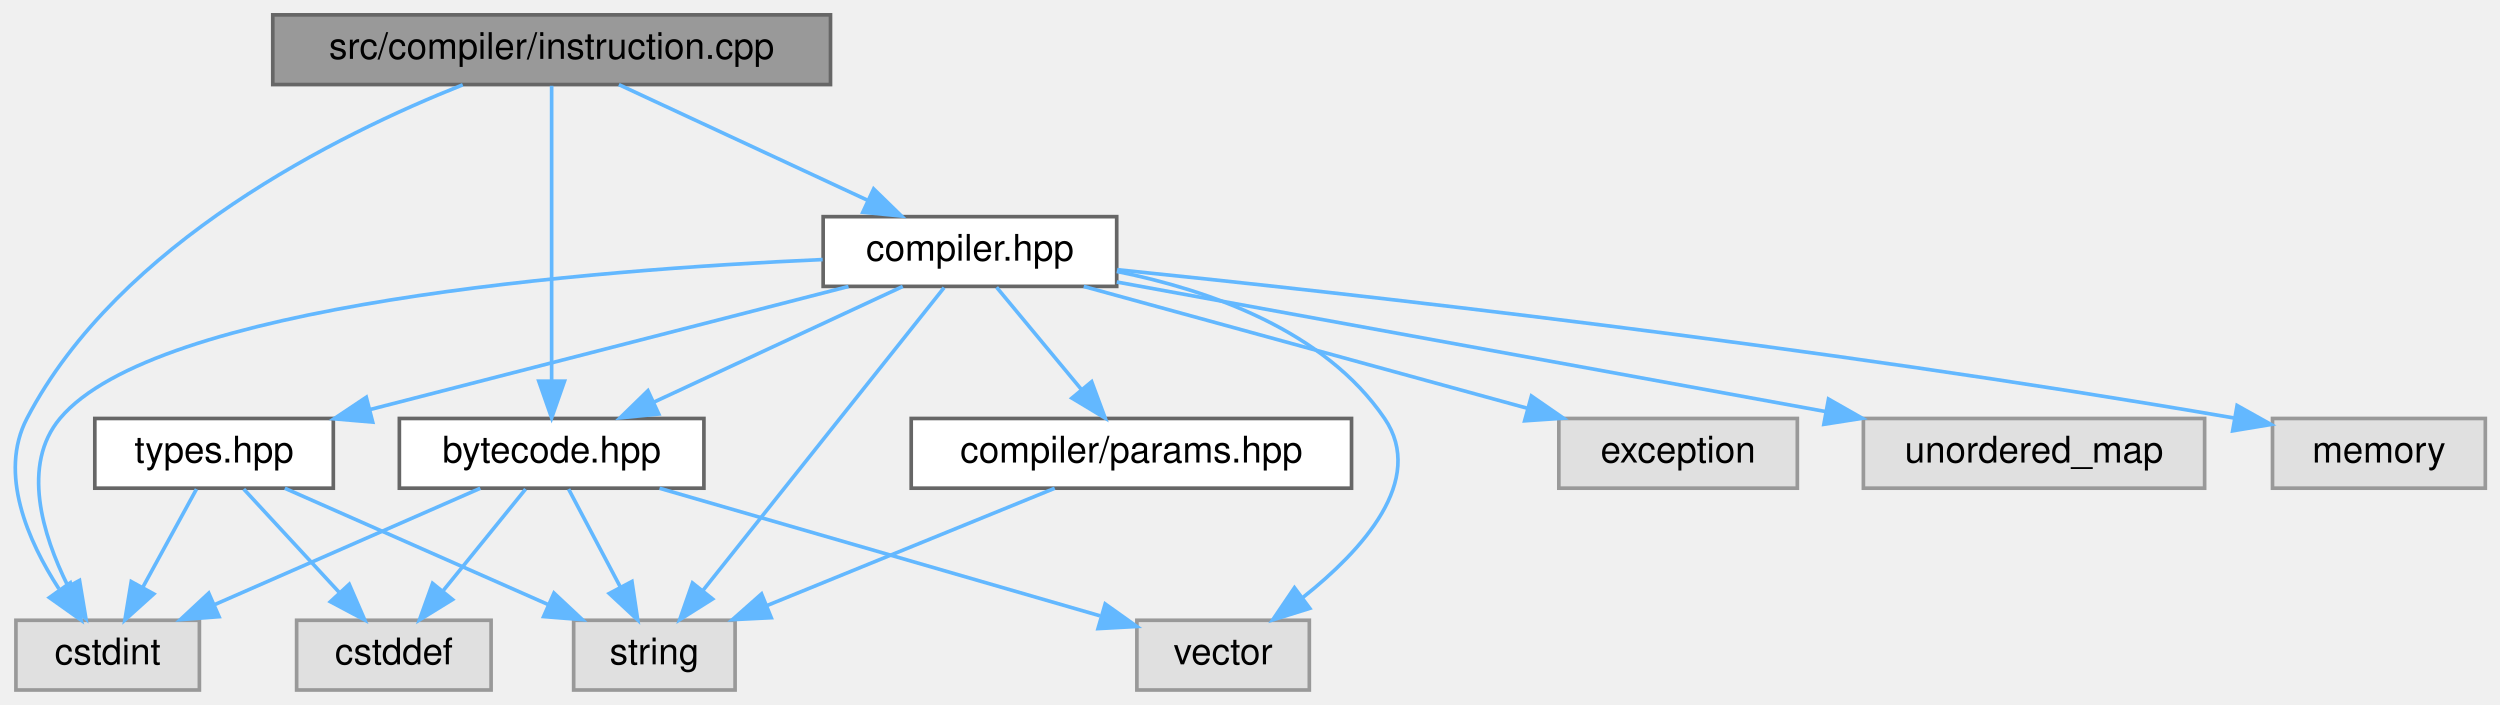
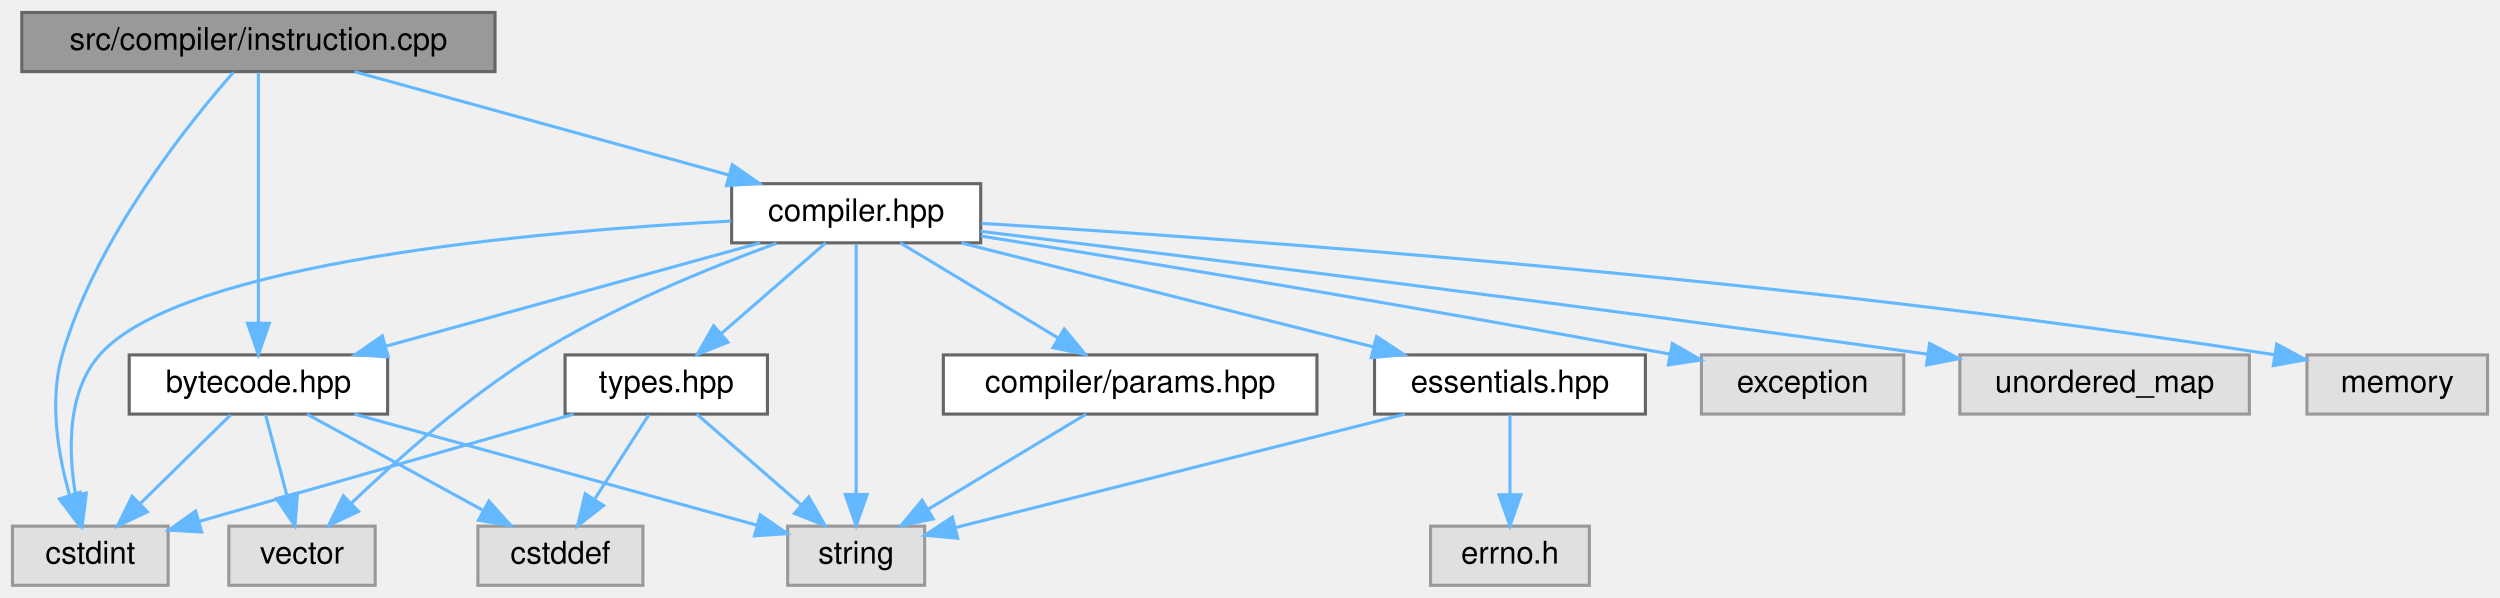
- <svg xmlns="http://www.w3.org/2000/svg" xmlns:xlink="http://www.w3.org/1999/xlink" width="681pt" height="192pt" viewBox="0.00 0.00 681.34 192.00">
+ <svg xmlns="http://www.w3.org/2000/svg" xmlns:xlink="http://www.w3.org/1999/xlink" width="803pt" height="192pt" viewBox="0.00 0.00 803.00 192.00">
  <g id="graph0" class="graph" transform="scale(1 1) rotate(0) translate(4 188)">
    <g id="Node000001" class="node">
      <g id="a_Node000001">
        <a xlink:title=" ">
-           <polygon fill="#999999" stroke="#666666" points="222.34,-184 70.34,-184 70.34,-165 222.34,-165 222.34,-184" />
-           <text text-anchor="middle" x="146.34" y="-172" font-family="Helvetica,sans-Serif" font-size="10.00">src/compiler/instruction.cpp</text>
+           <polygon fill="#999999" stroke="#666666" points="155,-184 3,-184 3,-165 155,-165 155,-184" />
+           <text text-anchor="middle" x="79" y="-172" font-family="Helvetica,sans-Serif" font-size="10.00">src/compiler/instruction.cpp</text>
        </a>
      </g>
    </g>
    <g id="Node000002" class="node">
      <g id="a_Node000002">
        <a xlink:href="bytecode_8hpp.html" target="_top" xlink:title=" ">
-           <polygon fill="white" stroke="#666666" points="187.84,-74 104.84,-74 104.84,-55 187.84,-55 187.84,-74" />
-           <text text-anchor="middle" x="146.34" y="-62" font-family="Helvetica,sans-Serif" font-size="10.00">bytecode.hpp</text>
+           <polygon fill="white" stroke="#666666" points="120.5,-74 37.5,-74 37.5,-55 120.5,-55 120.5,-74" />
+           <text text-anchor="middle" x="79" y="-62" font-family="Helvetica,sans-Serif" font-size="10.00">bytecode.hpp</text>
        </a>
      </g>
    </g>
    <g id="edge1_Node000001_Node000002" class="edge">
      <g id="a_edge1_Node000001_Node000002">
        <a xlink:title=" ">
-           <path fill="none" stroke="#63b8ff" d="M146.34,-164.66C146.34,-147.17 146.34,-107.8 146.34,-84.27" />
-           <polygon fill="#63b8ff" stroke="#63b8ff" points="149.84,-84.16 146.34,-74.16 142.84,-84.16 149.84,-84.16" />
+           <path fill="none" stroke="#63b8ff" d="M79,-164.66C79,-147.17 79,-107.8 79,-84.27" />
+           <polygon fill="#63b8ff" stroke="#63b8ff" points="82.5,-84.16 79,-74.16 75.5,-84.16 82.5,-84.16" />
        </a>
      </g>
    </g>
    <g id="Node000003" class="node">
      <g id="a_Node000003">
        <a xlink:title=" ">
-           <polygon fill="#e0e0e0" stroke="#999999" points="50.34,-19 0.34,-19 0.34,0 50.34,0 50.34,-19" />
-           <text text-anchor="middle" x="25.34" y="-7" font-family="Helvetica,sans-Serif" font-size="10.00">cstdint</text>
-         </a>
-       </g>
-     </g>
-     <g id="edge20_Node000001_Node000003" class="edge">
-       <g id="a_edge20_Node000001_Node000003">
-         <a xlink:title=" ">
-           <path fill="none" stroke="#63b8ff" d="M122.12,-164.93C88.34,-151.51 28.41,-121.98 3.34,-74 -4.48,-59.02 3.59,-40.66 12.07,-27.55" />
-           <polygon fill="#63b8ff" stroke="#63b8ff" points="15.17,-29.23 18.1,-19.05 9.46,-25.18 15.17,-29.23" />
+           <polygon fill="#e0e0e0" stroke="#999999" points="50,-19 0,-19 0,0 50,0 50,-19" />
+           <text text-anchor="middle" x="25" y="-7" font-family="Helvetica,sans-Serif" font-size="10.00">cstdint</text>
+         </a>
+       </g>
+     </g>
+     <g id="edge23_Node000001_Node000003" class="edge">
+       <g id="a_edge23_Node000001_Node000003">
+         <a xlink:title=" ">
+           <path fill="none" stroke="#63b8ff" d="M70.98,-164.77C56.59,-148.43 26.88,-111.51 16,-74 11.69,-59.13 14.72,-41.68 18.38,-28.84" />
+           <polygon fill="#63b8ff" stroke="#63b8ff" points="21.72,-29.88 21.47,-19.29 15.06,-27.73 21.72,-29.88" />
        </a>
      </g>
    </g>
    <g id="Node000007" class="node">
      <g id="a_Node000007">
        <a xlink:href="compiler_8hpp.html" target="_top" xlink:title=" ">
-           <polygon fill="white" stroke="#666666" points="300.34,-129 220.34,-129 220.34,-110 300.34,-110 300.34,-129" />
-           <text text-anchor="middle" x="260.34" y="-117" font-family="Helvetica,sans-Serif" font-size="10.00">compiler.hpp</text>
+           <polygon fill="white" stroke="#666666" points="311,-129 231,-129 231,-110 311,-110 311,-129" />
+           <text text-anchor="middle" x="271" y="-117" font-family="Helvetica,sans-Serif" font-size="10.00">compiler.hpp</text>
        </a>
      </g>
    </g>
    <g id="edge6_Node000001_Node000007" class="edge">
      <g id="a_edge6_Node000001_Node000007">
        <a xlink:title=" ">
-           <path fill="none" stroke="#63b8ff" d="M164.66,-164.98C183,-156.46 211.45,-143.23 232.57,-133.41" />
-           <polygon fill="#63b8ff" stroke="#63b8ff" points="234.1,-136.56 241.69,-129.17 231.15,-130.21 234.1,-136.56" />
+           <path fill="none" stroke="#63b8ff" d="M109.85,-164.98C142.5,-155.97 194.2,-141.7 230.2,-131.76" />
+           <polygon fill="#63b8ff" stroke="#63b8ff" points="231.2,-135.12 239.91,-129.08 229.34,-128.37 231.2,-135.12" />
        </a>
      </g>
    </g>
    <g id="edge2_Node000002_Node000003" class="edge">
      <g id="a_edge2_Node000002_Node000003">
        <a xlink:title=" ">
-           <path fill="none" stroke="#63b8ff" d="M126.9,-54.98C107.35,-46.42 76.96,-33.11 54.52,-23.28" />
-           <polygon fill="#63b8ff" stroke="#63b8ff" points="55.7,-19.98 45.14,-19.17 52.89,-26.39 55.7,-19.98" />
+           <path fill="none" stroke="#63b8ff" d="M70.08,-54.75C62.22,-47.03 50.57,-35.6 41.08,-26.28" />
+           <polygon fill="#63b8ff" stroke="#63b8ff" points="43.34,-23.6 33.75,-19.09 38.44,-28.59 43.34,-23.6" />
        </a>
      </g>
    </g>
    <g id="Node000004" class="node">
      <g id="a_Node000004">
        <a xlink:title=" ">
-           <polygon fill="#e0e0e0" stroke="#999999" points="129.84,-19 76.84,-19 76.84,0 129.84,0 129.84,-19" />
-           <text text-anchor="middle" x="103.34" y="-7" font-family="Helvetica,sans-Serif" font-size="10.00">cstddef</text>
+           <polygon fill="#e0e0e0" stroke="#999999" points="202.5,-19 149.5,-19 149.5,0 202.5,0 202.5,-19" />
+           <text text-anchor="middle" x="176" y="-7" font-family="Helvetica,sans-Serif" font-size="10.00">cstddef</text>
        </a>
      </g>
    </g>
    <g id="edge3_Node000002_Node000004" class="edge">
      <g id="a_edge3_Node000002_Node000004">
        <a xlink:title=" ">
-           <path fill="none" stroke="#63b8ff" d="M139.24,-54.75C133.17,-47.26 124.26,-36.28 116.83,-27.13" />
-           <polygon fill="#63b8ff" stroke="#63b8ff" points="119.33,-24.65 110.31,-19.09 113.89,-29.06 119.33,-24.65" />
+           <path fill="none" stroke="#63b8ff" d="M94.58,-54.98C109.77,-46.69 133.1,-33.94 150.9,-24.22" />
+           <polygon fill="#63b8ff" stroke="#63b8ff" points="153.03,-27.04 160.13,-19.17 149.68,-20.89 153.03,-27.04" />
        </a>
      </g>
    </g>
    <g id="Node000005" class="node">
      <g id="a_Node000005">
        <a xlink:title=" ">
-           <polygon fill="#e0e0e0" stroke="#999999" points="196.34,-19 152.34,-19 152.34,0 196.34,0 196.34,-19" />
-           <text text-anchor="middle" x="174.34" y="-7" font-family="Helvetica,sans-Serif" font-size="10.00">string</text>
+           <polygon fill="#e0e0e0" stroke="#999999" points="293,-19 249,-19 249,0 293,0 293,-19" />
+           <text text-anchor="middle" x="271" y="-7" font-family="Helvetica,sans-Serif" font-size="10.00">string</text>
        </a>
      </g>
    </g>
    <g id="edge4_Node000002_Node000005" class="edge">
      <g id="a_edge4_Node000002_Node000005">
        <a xlink:title=" ">
-           <path fill="none" stroke="#63b8ff" d="M150.96,-54.75C154.8,-47.49 160.37,-36.95 165.11,-27.98" />
-           <polygon fill="#63b8ff" stroke="#63b8ff" points="168.23,-29.57 169.8,-19.09 162.04,-26.3 168.23,-29.57" />
+           <path fill="none" stroke="#63b8ff" d="M109.85,-54.98C145.26,-45.21 203.05,-29.26 238.96,-19.35" />
+           <polygon fill="#63b8ff" stroke="#63b8ff" points="240.2,-22.63 248.91,-16.6 238.34,-15.89 240.2,-22.63" />
        </a>
      </g>
    </g>
    <g id="Node000006" class="node">
      <g id="a_Node000006">
        <a xlink:title=" ">
-           <polygon fill="#e0e0e0" stroke="#999999" points="352.84,-19 305.84,-19 305.84,0 352.84,0 352.84,-19" />
-           <text text-anchor="middle" x="329.34" y="-7" font-family="Helvetica,sans-Serif" font-size="10.00">vector</text>
+           <polygon fill="#e0e0e0" stroke="#999999" points="116.5,-19 69.5,-19 69.5,0 116.5,0 116.5,-19" />
+           <text text-anchor="middle" x="93" y="-7" font-family="Helvetica,sans-Serif" font-size="10.00">vector</text>
        </a>
      </g>
    </g>
    <g id="edge5_Node000002_Node000006" class="edge">
      <g id="a_edge5_Node000002_Node000006">
        <a xlink:title=" ">
-           <path fill="none" stroke="#63b8ff" d="M175.74,-54.98C208.52,-45.49 261.43,-30.17 295.8,-20.21" />
-           <polygon fill="#63b8ff" stroke="#63b8ff" points="297.2,-23.45 305.83,-17.31 295.25,-16.73 297.2,-23.45" />
+           <path fill="none" stroke="#63b8ff" d="M81.31,-54.75C83.17,-47.72 85.84,-37.62 88.15,-28.84" />
+           <polygon fill="#63b8ff" stroke="#63b8ff" points="91.56,-29.65 90.73,-19.09 84.79,-27.86 91.56,-29.65" />
        </a>
      </g>
    </g>
    <g id="edge7_Node000007_Node000002" class="edge">
      <g id="a_edge7_Node000007_Node000002">
        <a xlink:title=" ">
-           <path fill="none" stroke="#63b8ff" d="M242.03,-109.98C223.69,-101.46 195.23,-88.23 174.11,-78.41" />
-           <polygon fill="#63b8ff" stroke="#63b8ff" points="175.53,-75.21 164.99,-74.17 172.58,-81.56 175.53,-75.21" />
-         </a>
-       </g>
-     </g>
-     <g id="edge14_Node000007_Node000003" class="edge">
-       <g id="a_edge14_Node000007_Node000003">
-         <a xlink:title=" ">
-           <path fill="none" stroke="#63b8ff" d="M220.2,-117.31C156.89,-114.5 38.37,-105.12 12.34,-74 1.77,-61.36 7.55,-42.4 14.43,-28.49" />
-           <polygon fill="#63b8ff" stroke="#63b8ff" points="17.67,-29.86 19.42,-19.41 11.53,-26.49 17.67,-29.86" />
-         </a>
-       </g>
-     </g>
-     <g id="edge16_Node000007_Node000005" class="edge">
-       <g id="a_edge16_Node000007_Node000005">
-         <a xlink:title=" ">
-           <path fill="none" stroke="#63b8ff" d="M253.3,-109.66C238.93,-91.61 206.02,-50.28 187.54,-27.08" />
-           <polygon fill="#63b8ff" stroke="#63b8ff" points="190.2,-24.8 181.24,-19.16 184.73,-29.16 190.2,-24.8" />
-         </a>
-       </g>
-     </g>
-     <g id="edge18_Node000007_Node000006" class="edge">
-       <g id="a_edge18_Node000007_Node000006">
-         <a xlink:title=" ">
-           <path fill="none" stroke="#63b8ff" d="M300.35,-114.07C325.86,-108.94 357.08,-97.88 373.34,-74 384.78,-57.2 367.25,-38.03 351.04,-25.19" />
-           <polygon fill="#63b8ff" stroke="#63b8ff" points="352.96,-22.25 342.85,-19.1 348.79,-27.87 352.96,-22.25" />
+           <path fill="none" stroke="#63b8ff" d="M240.15,-109.98C207.5,-100.97 155.8,-86.7 119.8,-76.76" />
+           <polygon fill="#63b8ff" stroke="#63b8ff" points="120.66,-73.37 110.09,-74.08 118.8,-80.12 120.66,-73.37" />
+         </a>
+       </g>
+     </g>
+     <g id="edge17_Node000007_Node000003" class="edge">
+       <g id="a_edge17_Node000007_Node000003">
+         <a xlink:title=" ">
+           <path fill="none" stroke="#63b8ff" d="M230.82,-117C168.76,-113.75 54.04,-103.79 28,-74 17.45,-61.94 17.9,-43.13 20.27,-29.11" />
+           <polygon fill="#63b8ff" stroke="#63b8ff" points="23.74,-29.63 22.41,-19.12 16.89,-28.16 23.74,-29.63" />
+         </a>
+       </g>
+     </g>
+     <g id="edge19_Node000007_Node000005" class="edge">
+       <g id="a_edge19_Node000007_Node000005">
+         <a xlink:title=" ">
+           <path fill="none" stroke="#63b8ff" d="M271,-109.66C271,-92.17 271,-52.8 271,-29.27" />
+           <polygon fill="#63b8ff" stroke="#63b8ff" points="274.5,-29.16 271,-19.16 267.5,-29.16 274.5,-29.16" />
+         </a>
+       </g>
+     </g>
+     <g id="edge21_Node000007_Node000006" class="edge">
+       <g id="a_edge21_Node000007_Node000006">
+         <a xlink:title=" ">
+           <path fill="none" stroke="#63b8ff" d="M245.42,-109.85C223.93,-102.03 192.83,-89.4 168,-74 145.74,-60.19 123.2,-40.1 108.72,-26.23" />
+           <polygon fill="#63b8ff" stroke="#63b8ff" points="111.16,-23.73 101.56,-19.25 106.28,-28.74 111.16,-23.73" />
        </a>
      </g>
    </g>
    <g id="Node000008" class="node">
      <g id="a_Node000008">
-         <a xlink:href="params_8hpp.html" target="_top" xlink:title=" ">
-           <polygon fill="white" stroke="#666666" points="364.34,-74 244.34,-74 244.34,-55 364.34,-55 364.34,-74" />
-           <text text-anchor="middle" x="304.34" y="-62" font-family="Helvetica,sans-Serif" font-size="10.00">compiler/params.hpp</text>
+         <a xlink:href="essentials_8hpp.html" target="_top" xlink:title=" ">
+           <polygon fill="white" stroke="#666666" points="524.5,-74 437.5,-74 437.5,-55 524.5,-55 524.5,-74" />
+           <text text-anchor="middle" x="481" y="-62" font-family="Helvetica,sans-Serif" font-size="10.00">essentials.hpp</text>
        </a>
      </g>
    </g>
    <g id="edge8_Node000007_Node000008" class="edge">
      <g id="a_edge8_Node000007_Node000008">
        <a xlink:title=" ">
-           <path fill="none" stroke="#63b8ff" d="M267.61,-109.75C273.89,-102.18 283.13,-91.05 290.77,-81.84" />
-           <polygon fill="#63b8ff" stroke="#63b8ff" points="293.52,-84.02 297.21,-74.09 288.13,-79.55 293.52,-84.02" />
+           <path fill="none" stroke="#63b8ff" d="M304.74,-109.98C340.68,-100.91 397.72,-86.52 437.13,-76.57" />
+           <polygon fill="#63b8ff" stroke="#63b8ff" points="438.16,-79.92 447,-74.08 436.44,-73.14 438.16,-79.92" />
+         </a>
+       </g>
+     </g>
+     <g id="Node000010" class="node">
+       <g id="a_Node000010">
+         <a xlink:href="params_8hpp.html" target="_top" xlink:title=" ">
+           <polygon fill="white" stroke="#666666" points="419,-74 299,-74 299,-55 419,-55 419,-74" />
+           <text text-anchor="middle" x="359" y="-62" font-family="Helvetica,sans-Serif" font-size="10.00">compiler/params.hpp</text>
+         </a>
+       </g>
+     </g>
+     <g id="edge11_Node000007_Node000010" class="edge">
+       <g id="a_edge11_Node000007_Node000010">
+         <a xlink:title=" ">
+           <path fill="none" stroke="#63b8ff" d="M285.14,-109.98C298.79,-101.77 319.69,-89.18 335.78,-79.49" />
+           <polygon fill="#63b8ff" stroke="#63b8ff" points="337.84,-82.33 344.6,-74.17 334.23,-76.33 337.84,-82.33" />
+         </a>
+       </g>
+     </g>
+     <g id="Node000011" class="node">
+       <g id="a_Node000011">
+         <a xlink:href="types_8hpp.html" target="_top" xlink:title=" ">
+           <polygon fill="white" stroke="#666666" points="242.5,-74 177.5,-74 177.5,-55 242.5,-55 242.5,-74" />
+           <text text-anchor="middle" x="210" y="-62" font-family="Helvetica,sans-Serif" font-size="10.00">types.hpp</text>
+         </a>
+       </g>
+     </g>
+     <g id="edge13_Node000007_Node000011" class="edge">
+       <g id="a_edge13_Node000007_Node000011">
+         <a xlink:title=" ">
+           <path fill="none" stroke="#63b8ff" d="M261.2,-109.98C252.18,-102.15 238.59,-90.34 227.68,-80.86" />
+           <polygon fill="#63b8ff" stroke="#63b8ff" points="229.82,-78.09 219.98,-74.17 225.23,-83.37 229.82,-78.09" />
+         </a>
+       </g>
+     </g>
+     <g id="Node000012" class="node">
+       <g id="a_Node000012">
+         <a xlink:title=" ">
+           <polygon fill="#e0e0e0" stroke="#999999" points="607.5,-74 542.5,-74 542.5,-55 607.5,-55 607.5,-74" />
+           <text text-anchor="middle" x="575" y="-62" font-family="Helvetica,sans-Serif" font-size="10.00">exception</text>
+         </a>
+       </g>
+     </g>
+     <g id="edge18_Node000007_Node000012" class="edge">
+       <g id="a_edge18_Node000007_Node000012">
+         <a xlink:title=" ">
+           <path fill="none" stroke="#63b8ff" d="M311.18,-112.17C360.87,-104.24 448.29,-89.96 532.38,-74.25" />
+           <polygon fill="#63b8ff" stroke="#63b8ff" points="533.17,-77.67 542.35,-72.38 531.87,-70.79 533.17,-77.67" />
+         </a>
+       </g>
+     </g>
+     <g id="Node000013" class="node">
+       <g id="a_Node000013">
+         <a xlink:title=" ">
+           <polygon fill="#e0e0e0" stroke="#999999" points="718.5,-74 625.5,-74 625.5,-55 718.5,-55 718.5,-74" />
+           <text text-anchor="middle" x="672" y="-62" font-family="Helvetica,sans-Serif" font-size="10.00">unordered_map</text>
+         </a>
+       </g>
+     </g>
+     <g id="edge20_Node000007_Node000013" class="edge">
+       <g id="a_edge20_Node000007_Node000013">
+         <a xlink:title=" ">
+           <path fill="none" stroke="#63b8ff" d="M311,-113.69C373.66,-106.08 499,-90.57 615.08,-74.24" />
+           <polygon fill="#63b8ff" stroke="#63b8ff" points="615.79,-77.68 625.2,-72.81 614.81,-70.75 615.79,-77.68" />
+         </a>
+       </g>
+     </g>
+     <g id="Node000014" class="node">
+       <g id="a_Node000014">
+         <a xlink:title=" ">
+           <polygon fill="#e0e0e0" stroke="#999999" points="795,-74 737,-74 737,-55 795,-55 795,-74" />
+           <text text-anchor="middle" x="766" y="-62" font-family="Helvetica,sans-Serif" font-size="10.00">memory</text>
+         </a>
+       </g>
+     </g>
+     <g id="edge22_Node000007_Node000014" class="edge">
+       <g id="a_edge22_Node000007_Node000014">
+         <a xlink:title=" ">
+           <path fill="none" stroke="#63b8ff" d="M311.25,-116.25C389.47,-111.52 567.59,-98.98 726.65,-74.03" />
+           <polygon fill="#63b8ff" stroke="#63b8ff" points="727.28,-77.47 736.61,-72.45 726.19,-70.56 727.28,-77.47" />
+         </a>
+       </g>
+     </g>
+     <g id="edge10_Node000008_Node000005" class="edge">
+       <g id="a_edge10_Node000008_Node000005">
+         <a xlink:title=" ">
+           <path fill="none" stroke="#63b8ff" d="M447.26,-54.98C407.45,-44.94 341.78,-28.36 302.83,-18.53" />
+           <polygon fill="#63b8ff" stroke="#63b8ff" points="303.61,-15.12 293.06,-16.07 301.9,-21.91 303.61,-15.12" />
        </a>
      </g>
    </g>
    <g id="Node000009" class="node">
      <g id="a_Node000009">
-         <a xlink:href="types_8hpp.html" target="_top" xlink:title=" ">
-           <polygon fill="white" stroke="#666666" points="86.84,-74 21.84,-74 21.84,-55 86.84,-55 86.84,-74" />
-           <text text-anchor="middle" x="54.34" y="-62" font-family="Helvetica,sans-Serif" font-size="10.00">types.hpp</text>
-         </a>
-       </g>
-     </g>
-     <g id="edge10_Node000007_Node000009" class="edge">
-       <g id="a_edge10_Node000007_Node000009">
-         <a xlink:title=" ">
-           <path fill="none" stroke="#63b8ff" d="M227.24,-109.98C191.85,-100.88 135.61,-86.41 96.94,-76.46" />
-           <polygon fill="#63b8ff" stroke="#63b8ff" points="97.57,-73.01 87.02,-73.91 95.83,-79.79 97.57,-73.01" />
-         </a>
-       </g>
-     </g>
-     <g id="Node000010" class="node">
-       <g id="a_Node000010">
-         <a xlink:title=" ">
-           <polygon fill="#e0e0e0" stroke="#999999" points="485.84,-74 420.84,-74 420.84,-55 485.84,-55 485.84,-74" />
-           <text text-anchor="middle" x="453.34" y="-62" font-family="Helvetica,sans-Serif" font-size="10.00">exception</text>
-         </a>
-       </g>
-     </g>
-     <g id="edge15_Node000007_Node000010" class="edge">
-       <g id="a_edge15_Node000007_Node000010">
-         <a xlink:title=" ">
-           <path fill="none" stroke="#63b8ff" d="M291.35,-109.98C324.17,-100.97 376.14,-86.7 412.33,-76.76" />
-           <polygon fill="#63b8ff" stroke="#63b8ff" points="413.37,-80.11 422.09,-74.08 411.52,-73.36 413.37,-80.11" />
-         </a>
-       </g>
-     </g>
-     <g id="Node000011" class="node">
-       <g id="a_Node000011">
-         <a xlink:title=" ">
-           <polygon fill="#e0e0e0" stroke="#999999" points="596.84,-74 503.84,-74 503.84,-55 596.84,-55 596.84,-74" />
-           <text text-anchor="middle" x="550.34" y="-62" font-family="Helvetica,sans-Serif" font-size="10.00">unordered_map</text>
-         </a>
-       </g>
-     </g>
-     <g id="edge17_Node000007_Node000011" class="edge">
-       <g id="a_edge17_Node000007_Node000011">
-         <a xlink:title=" ">
-           <path fill="none" stroke="#63b8ff" d="M300.36,-111.19C350.49,-102.02 436.7,-86.27 493.62,-75.87" />
-           <polygon fill="#63b8ff" stroke="#63b8ff" points="494.33,-79.29 503.54,-74.05 493.07,-72.41 494.33,-79.29" />
-         </a>
-       </g>
-     </g>
-     <g id="Node000012" class="node">
-       <g id="a_Node000012">
-         <a xlink:title=" ">
-           <polygon fill="#e0e0e0" stroke="#999999" points="673.34,-74 615.34,-74 615.34,-55 673.34,-55 673.34,-74" />
-           <text text-anchor="middle" x="644.34" y="-62" font-family="Helvetica,sans-Serif" font-size="10.00">memory</text>
-         </a>
-       </g>
-     </g>
-     <g id="edge19_Node000007_Node000012" class="edge">
-       <g id="a_edge19_Node000007_Node000012">
-         <a xlink:title=" ">
-           <path fill="none" stroke="#63b8ff" d="M300.48,-114.55C363.32,-108.11 488.91,-94.16 604.83,-74.13" />
-           <polygon fill="#63b8ff" stroke="#63b8ff" points="605.69,-77.53 614.94,-72.36 604.48,-70.63 605.69,-77.53" />
-         </a>
-       </g>
-     </g>
-     <g id="edge9_Node000008_Node000005" class="edge">
-       <g id="a_edge9_Node000008_Node000005">
-         <a xlink:title=" ">
-           <path fill="none" stroke="#63b8ff" d="M283.45,-54.98C262.26,-46.34 229.21,-32.87 205.04,-23.02" />
-           <polygon fill="#63b8ff" stroke="#63b8ff" points="206.19,-19.7 195.61,-19.17 203.55,-26.19 206.19,-19.7" />
-         </a>
-       </g>
-     </g>
-     <g id="edge12_Node000009_Node000003" class="edge">
-       <g id="a_edge12_Node000009_Node000003">
-         <a xlink:title=" ">
-           <path fill="none" stroke="#63b8ff" d="M49.55,-54.75C45.58,-47.49 39.82,-36.95 34.91,-27.98" />
-           <polygon fill="#63b8ff" stroke="#63b8ff" points="37.91,-26.18 30.04,-19.09 31.77,-29.54 37.91,-26.18" />
-         </a>
-       </g>
-     </g>
-     <g id="edge11_Node000009_Node000004" class="edge">
-       <g id="a_edge11_Node000009_Node000004">
-         <a xlink:title=" ">
-           <path fill="none" stroke="#63b8ff" d="M62.43,-54.75C69.5,-47.11 79.93,-35.82 88.49,-26.56" />
-           <polygon fill="#63b8ff" stroke="#63b8ff" points="91.18,-28.81 95.4,-19.09 86.04,-24.06 91.18,-28.81" />
-         </a>
-       </g>
-     </g>
-     <g id="edge13_Node000009_Node000005" class="edge">
-       <g id="a_edge13_Node000009_Node000005">
-         <a xlink:title=" ">
-           <path fill="none" stroke="#63b8ff" d="M73.62,-54.98C93.01,-46.42 123.15,-33.11 145.41,-23.28" />
-           <polygon fill="#63b8ff" stroke="#63b8ff" points="146.98,-26.41 154.71,-19.17 144.15,-20.01 146.98,-26.41" />
+         <a xlink:title=" ">
+           <polygon fill="#e0e0e0" stroke="#999999" points="506.5,-19 455.5,-19 455.5,0 506.5,0 506.5,-19" />
+           <text text-anchor="middle" x="481" y="-7" font-family="Helvetica,sans-Serif" font-size="10.00">errno.h</text>
+         </a>
+       </g>
+     </g>
+     <g id="edge9_Node000008_Node000009" class="edge">
+       <g id="a_edge9_Node000008_Node000009">
+         <a xlink:title=" ">
+           <path fill="none" stroke="#63b8ff" d="M481,-54.75C481,-47.8 481,-37.85 481,-29.13" />
+           <polygon fill="#63b8ff" stroke="#63b8ff" points="484.5,-29.09 481,-19.09 477.5,-29.09 484.5,-29.09" />
+         </a>
+       </g>
+     </g>
+     <g id="edge12_Node000010_Node000005" class="edge">
+       <g id="a_edge12_Node000010_Node000005">
+         <a xlink:title=" ">
+           <path fill="none" stroke="#63b8ff" d="M344.86,-54.98C331.21,-46.77 310.31,-34.18 294.22,-24.49" />
+           <polygon fill="#63b8ff" stroke="#63b8ff" points="295.77,-21.33 285.4,-19.17 292.16,-27.33 295.77,-21.33" />
+         </a>
+       </g>
+     </g>
+     <g id="edge15_Node000011_Node000003" class="edge">
+       <g id="a_edge15_Node000011_Node000003">
+         <a xlink:title=" ">
+           <path fill="none" stroke="#63b8ff" d="M180.28,-54.98C147.46,-45.58 94.69,-30.46 59.92,-20.51" />
+           <polygon fill="#63b8ff" stroke="#63b8ff" points="60.77,-17.11 50.19,-17.72 58.84,-23.84 60.77,-17.11" />
+         </a>
+       </g>
+     </g>
+     <g id="edge14_Node000011_Node000004" class="edge">
+       <g id="a_edge14_Node000011_Node000004">
+         <a xlink:title=" ">
+           <path fill="none" stroke="#63b8ff" d="M204.39,-54.75C199.68,-47.42 192.83,-36.73 187.03,-27.7" />
+           <polygon fill="#63b8ff" stroke="#63b8ff" points="189.86,-25.62 181.51,-19.09 183.96,-29.4 189.86,-25.62" />
+         </a>
+       </g>
+     </g>
+     <g id="edge16_Node000011_Node000005" class="edge">
+       <g id="a_edge16_Node000011_Node000005">
+         <a xlink:title=" ">
+           <path fill="none" stroke="#63b8ff" d="M219.8,-54.98C228.82,-47.15 242.41,-35.34 253.32,-25.86" />
+           <polygon fill="#63b8ff" stroke="#63b8ff" points="255.77,-28.37 261.02,-19.17 251.18,-23.09 255.77,-28.37" />
        </a>
      </g>
    </g>
  </g>
</svg>
